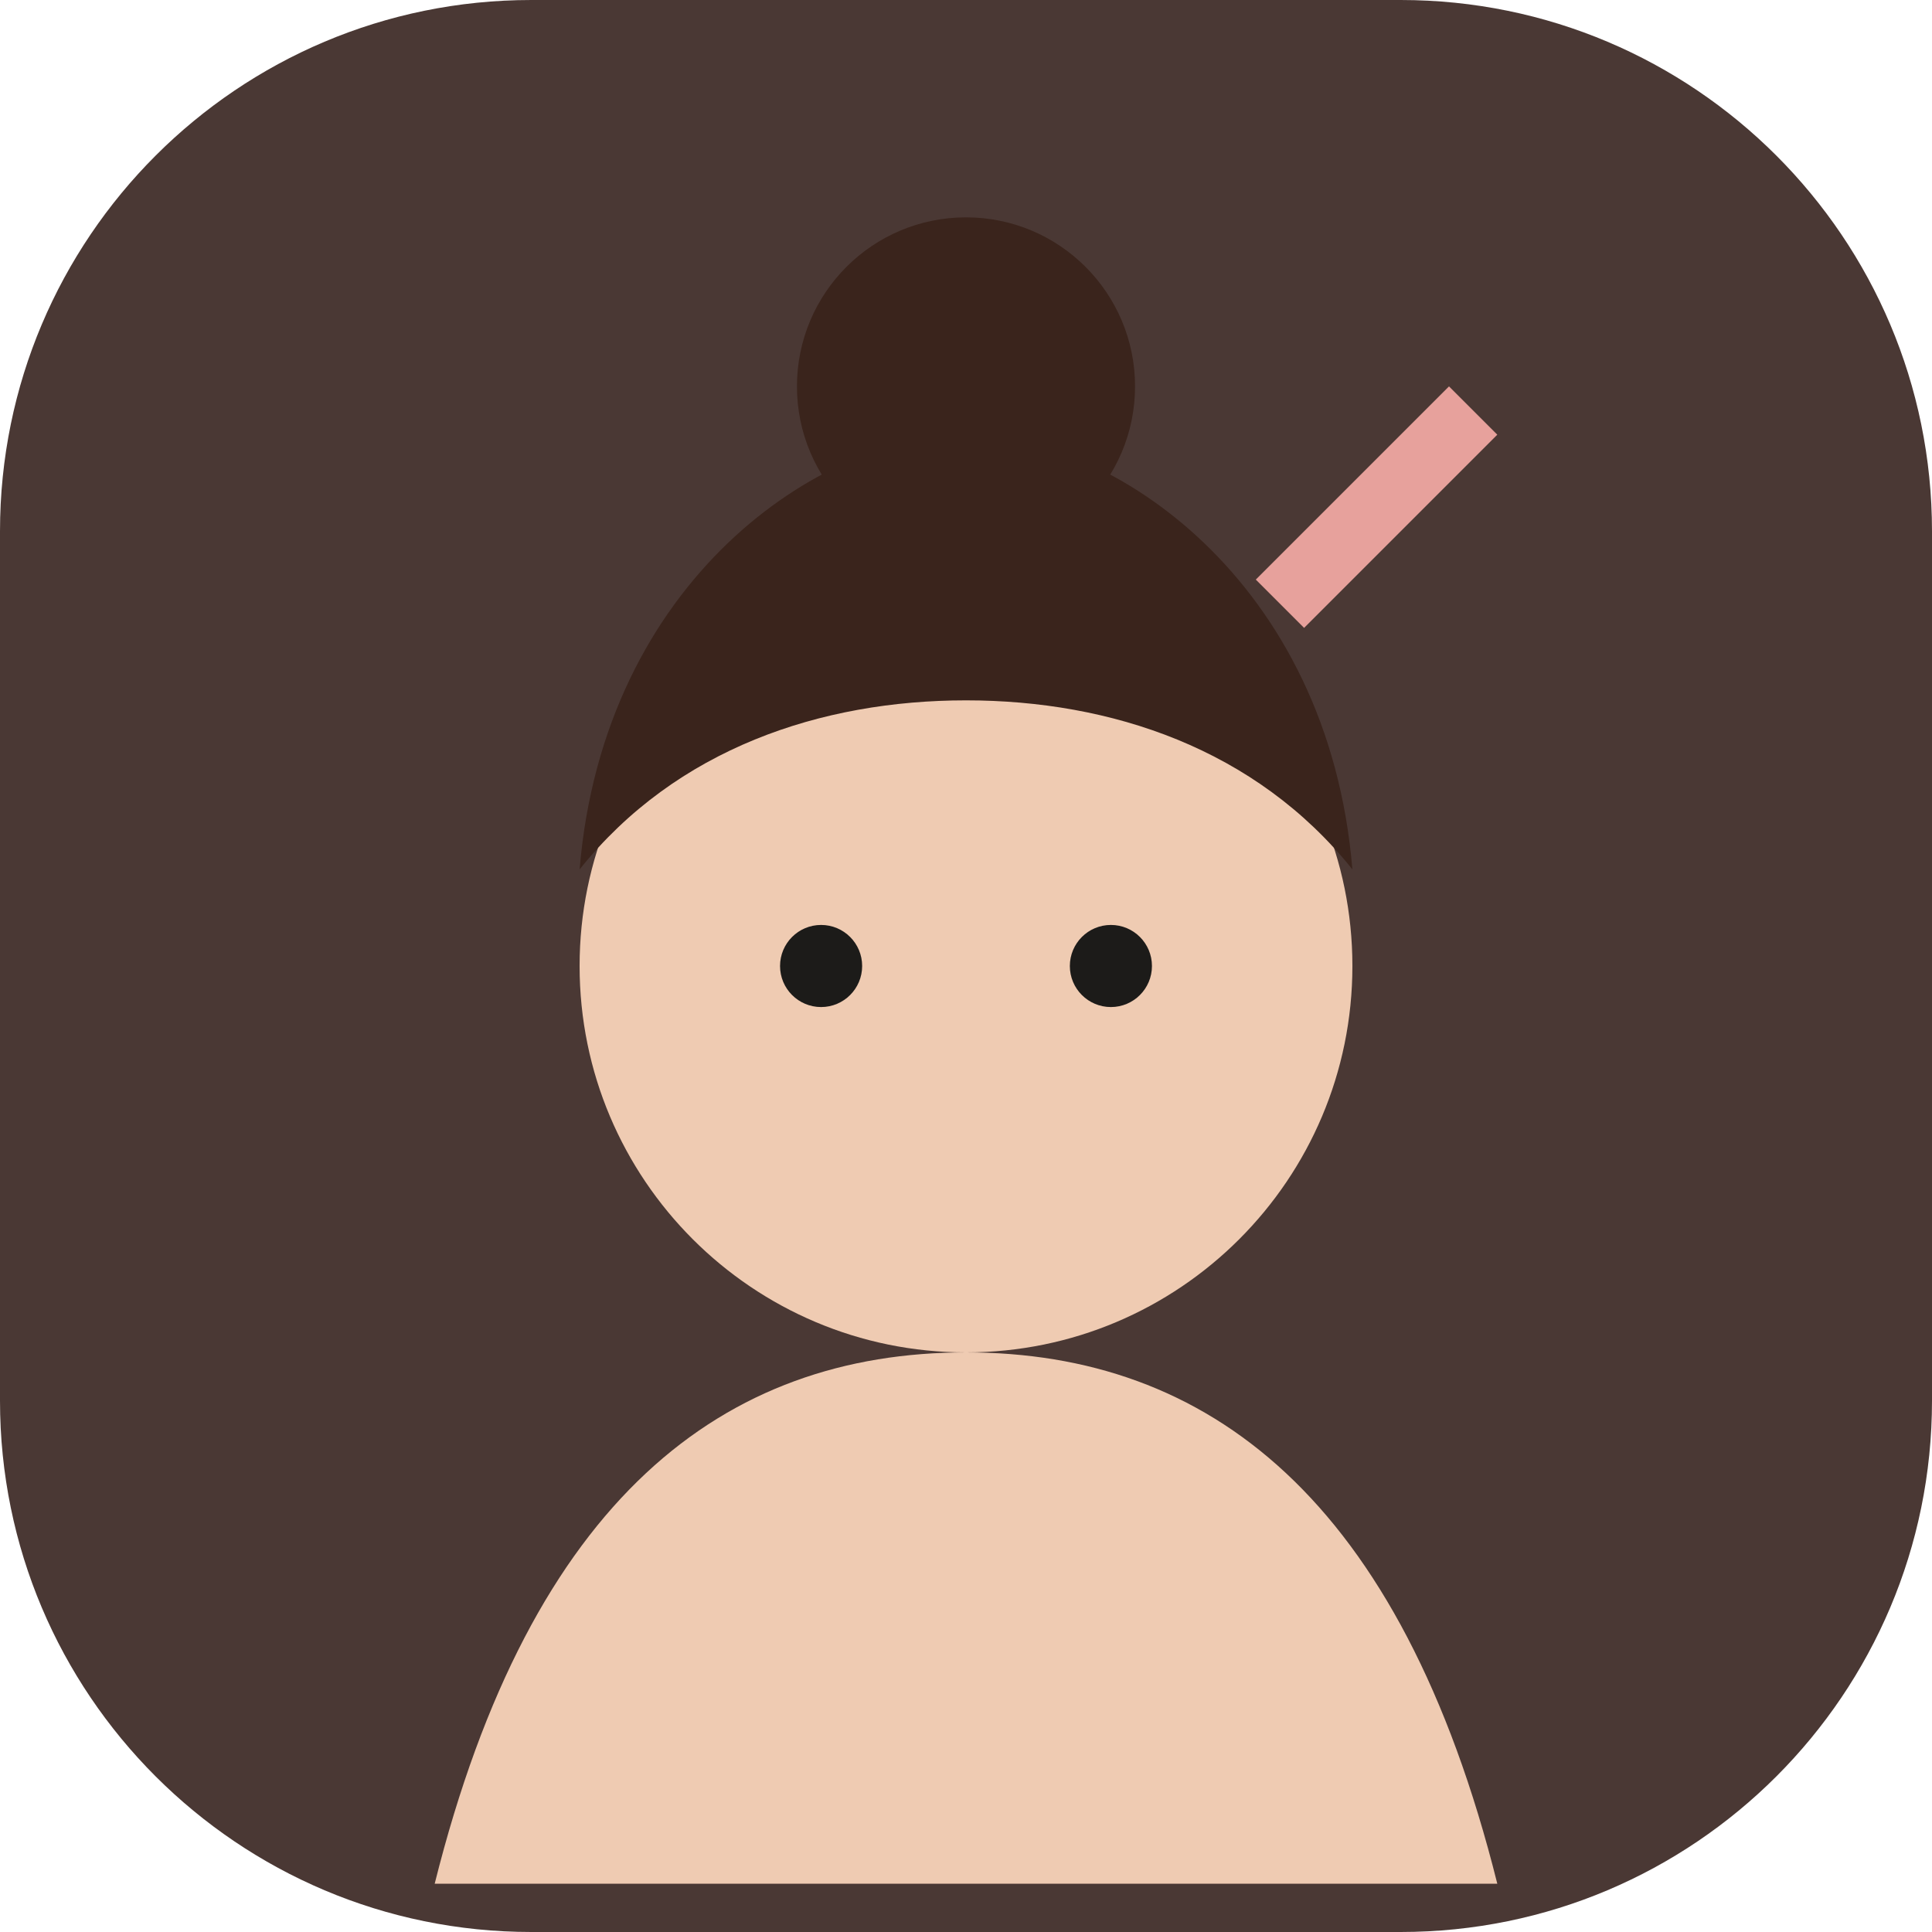
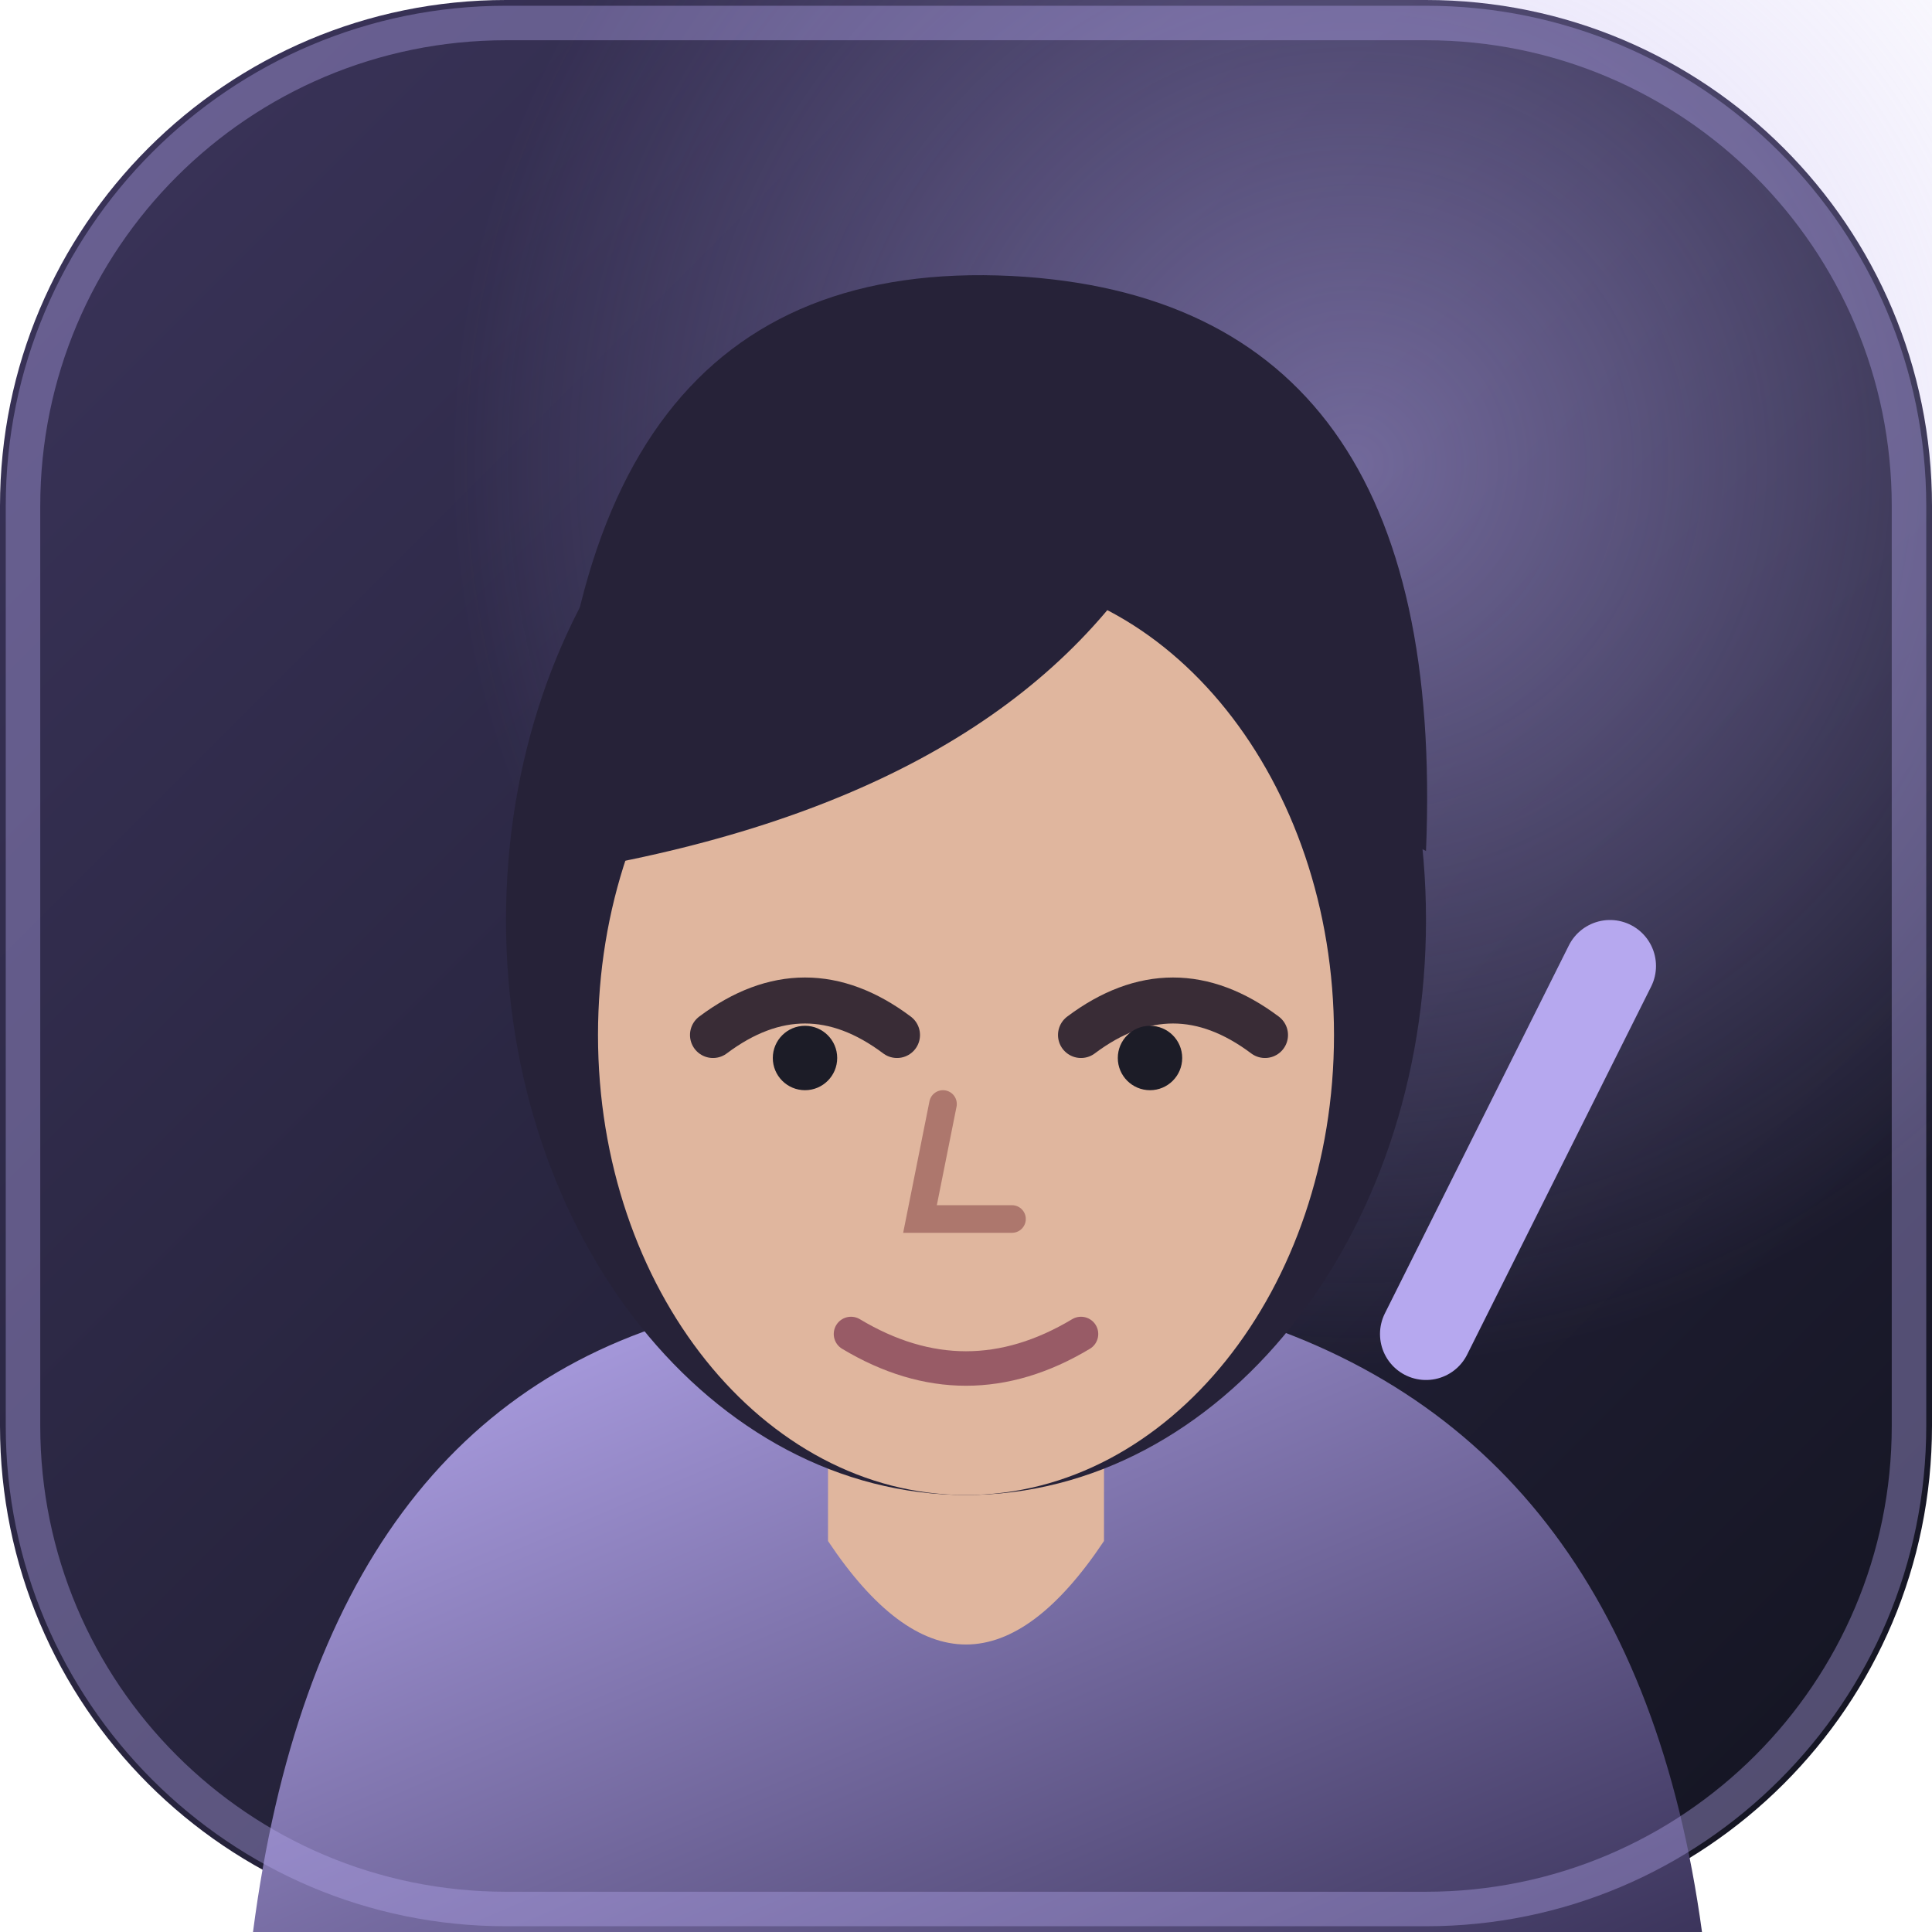
- <svg xmlns="http://www.w3.org/2000/svg" viewBox="0 0 80 80">
-   <rect width="80" height="80" rx="22" fill="#4a3834" />
-   <path d="M18 78c4-16 12-22 22-22s18 6 22 22" fill="#efcbb2" />
-   <circle cx="40" cy="40" r="16" fill="#efcbb2" />
-   <path d="M24 36c1-12 10-18 16-18s15 6 16 18c-4-5-10-7-16-7s-12 2-16 7z" fill="#3a241c" />
-   <circle cx="40" cy="16" r="7" fill="#3a241c" />
-   <circle cx="34" cy="40" r="1.7" fill="#1c1b19" />
-   <circle cx="46" cy="40" r="1.7" fill="#1c1b19" />
-   <path d="M52 24l8-8 2 2-8 8z" fill="#e7a19c" />
+ <svg xmlns="http://www.w3.org/2000/svg" viewBox="0 0 84 84" role="img" aria-label="editor character portrait">
+   <defs>
+     <linearGradient id="bg" x2="1" y2="1">
+       <stop stop-color="#3c355c" />
+       <stop offset="1" stop-color="#12131f" />
+     </linearGradient>
+     <radialGradient id="halo">
+       <stop stop-color="#b6a8ef" stop-opacity=".52" />
+       <stop offset="1" stop-color="#b6a8ef" stop-opacity="0" />
+     </radialGradient>
+     <linearGradient id="coat" x2="1" y2="1">
+       <stop stop-color="#b6a8ef" />
+       <stop offset="1" stop-color="#3c355c" />
+     </linearGradient>
+   </defs>
+   <rect width="84" height="84" rx="22" fill="url(#bg)" />
+   <circle cx="59" cy="20" r="40" fill="url(#halo)" />
+   <path d="M11 84q3-23 20-27h22q18 5 21 27Z" fill="url(#coat)" />
+   <path d="M36 54h12v13q-6 9-12 0Z" fill="#e0b69e" />
+   <ellipse cx="42" cy="40" rx="20" ry="25" fill="#262238" />
+   <ellipse cx="42" cy="45" rx="16" ry="20" fill="#e0b69e" />
+   <path d="M24 38q0-27 20-26 19 1 18 25-8-4-12-13-7 11-26 14Z" fill="#262238" />
+   <path d="M31 45q4-3 8 0m8 0q4-3 8 0" fill="none" stroke="#392c36" stroke-width="2" stroke-linecap="round" />
+   <circle cx="35" cy="46" r="1.4" fill="#1c1c27" />
+   <circle cx="50" cy="46" r="1.4" fill="#1c1c27" />
+   <path d="M41 48l-1 5h4" fill="none" stroke="#ad776d" stroke-width="1.2" stroke-linecap="round" />
+   <path d="M37 58q5 3 10 0" fill="none" stroke="#985b66" stroke-width="1.5" stroke-linecap="round" />
+   <path d="M62 58l8-16" stroke="#b6a8ef" stroke-width="4" stroke-linecap="round" />
+   <rect x="1" y="1" width="82" height="82" rx="21" fill="none" stroke="#b6a8ef" stroke-opacity=".38" stroke-width="1.5" />
</svg>
